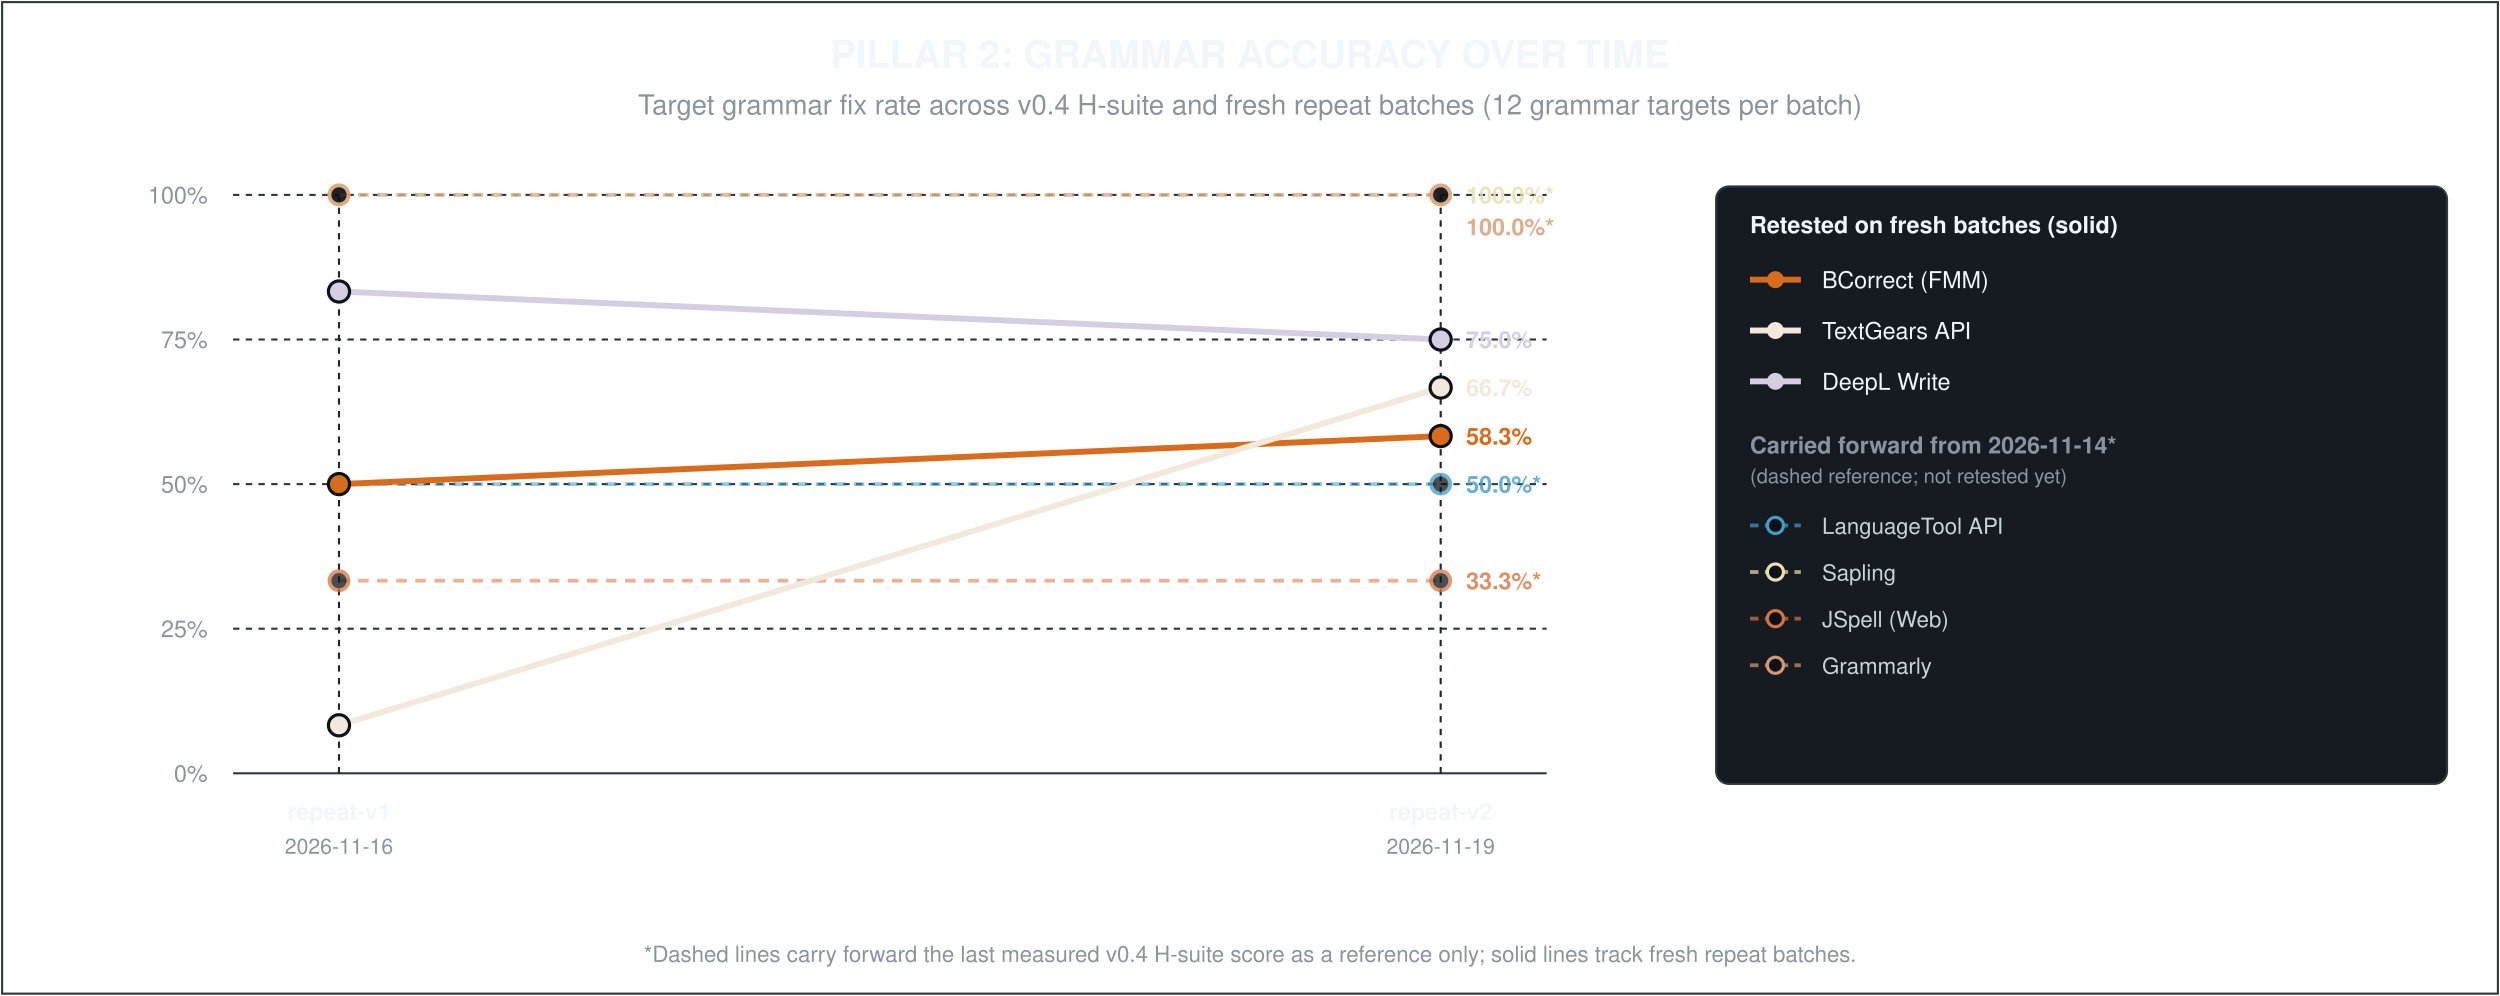
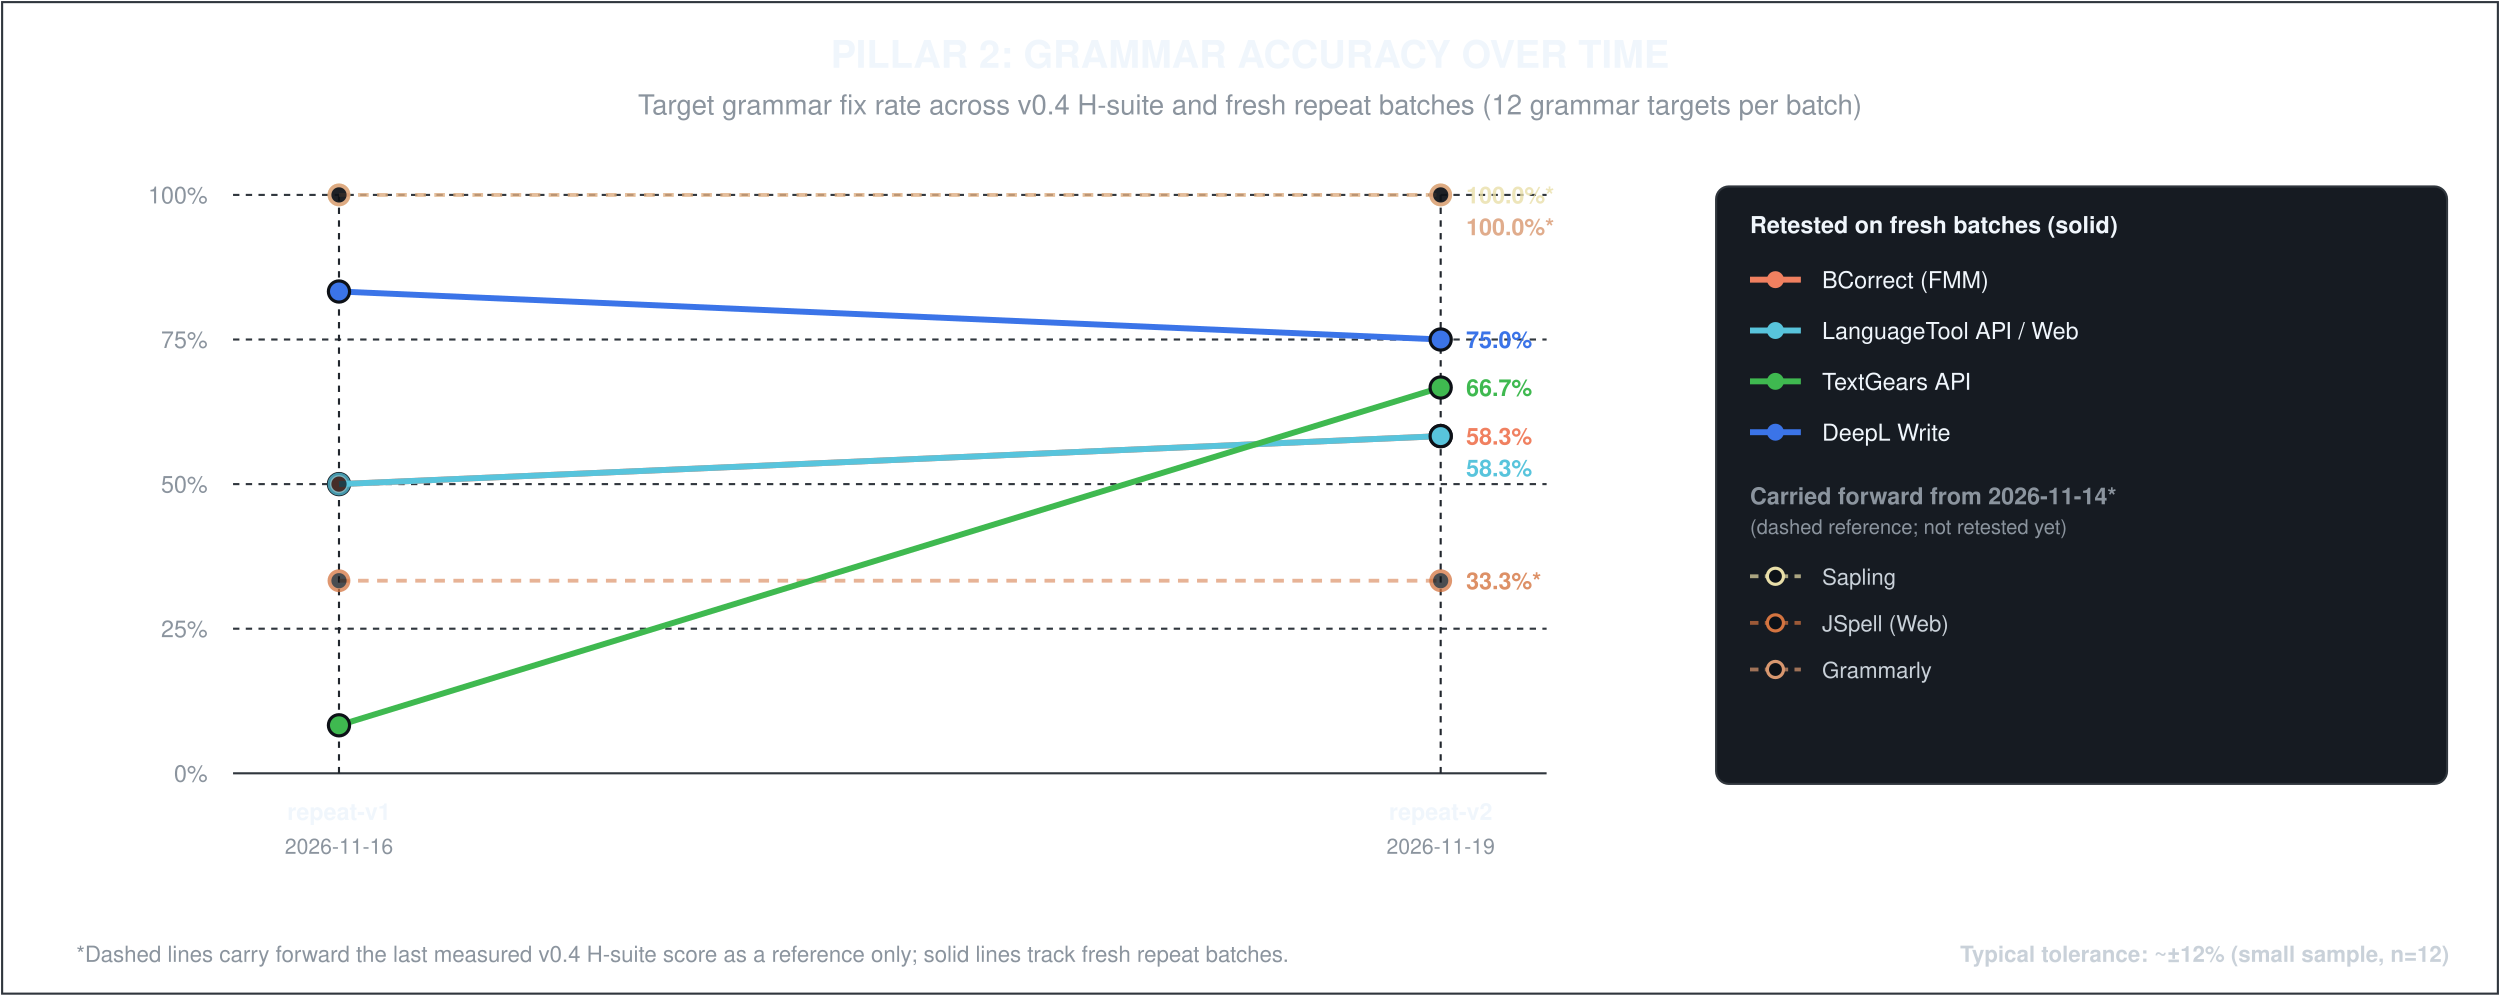
<svg xmlns="http://www.w3.org/2000/svg" viewBox="0 0 1180 470" style="background:#0d1117; font-family:-apple-system,BlinkMacSystemFont,'Segoe UI',Helvetica,Arial,sans-serif;">
  <rect x="1" y="1" width="1178" height="468" fill="none" stroke="#30363d" stroke-width="1" />
  <text x="590" y="32" fill="#f0f6fc" font-size="18" font-weight="700" text-anchor="middle">PILLAR 2: GRAMMAR ACCURACY OVER TIME</text>
  <text x="590" y="54" fill="#8b949e" font-size="13" text-anchor="middle">Target grammar fix rate across v0.4 H-suite and fresh repeat batches (12 grammar targets per batch)</text>
  <line x1="110" y1="365" x2="730" y2="365" stroke="#30363d" stroke-width="1" />
  <text x="98" y="369" fill="#8b949e" font-size="11" text-anchor="end">0%</text>
  <line x1="110" y1="296.75" x2="730" y2="296.75" stroke="#30363d" stroke-width="1" stroke-dasharray="3 3" />
  <text x="98" y="300.75" fill="#8b949e" font-size="11" text-anchor="end">25%</text>
  <line x1="110" y1="228.5" x2="730" y2="228.5" stroke="#30363d" stroke-width="1" stroke-dasharray="3 3" />
  <text x="98" y="232.5" fill="#8b949e" font-size="11" text-anchor="end">50%</text>
  <line x1="110" y1="160.25" x2="730" y2="160.25" stroke="#30363d" stroke-width="1" stroke-dasharray="3 3" />
  <text x="98" y="164.25" fill="#8b949e" font-size="11" text-anchor="end">75%</text>
  <line x1="110" y1="92" x2="730" y2="92" stroke="#30363d" stroke-width="1" stroke-dasharray="3 3" />
  <text x="98" y="96" fill="#8b949e" font-size="11" text-anchor="end">100%</text>
  <line x1="160" y1="92" x2="160" y2="365" stroke="#21262d" stroke-width="1" stroke-dasharray="3 3" />
  <text x="160" y="387" fill="#f0f6fc" font-size="11" font-weight="700" text-anchor="middle">repeat-v1</text>
  <text x="160" y="403" fill="#8b949e" font-size="10" text-anchor="middle">2026-11-16</text>
  <line x1="680" y1="92" x2="680" y2="365" stroke="#21262d" stroke-width="1" stroke-dasharray="3 3" />
  <text x="680" y="387" fill="#f0f6fc" font-size="11" font-weight="700" text-anchor="middle">repeat-v2</text>
  <text x="680" y="403" fill="#8b949e" font-size="10" text-anchor="middle">2026-11-19</text>
-   <line x1="160" y1="228.5" x2="680" y2="228.5" stroke="#409DC6" stroke-width="1.8" stroke-dasharray="5 4" opacity="0.55" />
-   <circle cx="160" cy="228.5" r="4.5" fill="#0d1117" stroke="#409DC6" stroke-width="1.8" opacity="0.75" />
-   <circle cx="680" cy="228.5" r="4.5" fill="#0d1117" stroke="#409DC6" stroke-width="1.8" opacity="0.75" />
-   <text x="692" y="232.5" fill="#409DC6" font-size="11" font-weight="700" opacity="0.8">50.0%*</text>
  <line x1="160" y1="92" x2="680" y2="92" stroke="#E9DFA9" stroke-width="1.8" stroke-dasharray="5 4" opacity="0.55" />
  <circle cx="160" cy="92" r="4.5" fill="#0d1117" stroke="#E9DFA9" stroke-width="1.8" opacity="0.75" />
  <circle cx="680" cy="92" r="4.5" fill="#0d1117" stroke="#E9DFA9" stroke-width="1.8" opacity="0.75" />
  <text x="692" y="96" fill="#E9DFA9" font-size="11" font-weight="700" opacity="0.8">100.0%*</text>
  <line x1="160" y1="274.091" x2="680" y2="274.091" stroke="#D47440" stroke-width="1.8" stroke-dasharray="5 4" opacity="0.55" />
  <circle cx="160" cy="274.091" r="4.5" fill="#0d1117" stroke="#D47440" stroke-width="1.8" opacity="0.75" />
  <circle cx="680" cy="274.091" r="4.5" fill="#0d1117" stroke="#D47440" stroke-width="1.8" opacity="0.75" />
  <text x="692" y="278.091" fill="#D47440" font-size="11" font-weight="700" opacity="0.8">33.3%*</text>
  <line x1="160" y1="92" x2="680" y2="92" stroke="#D8976F" stroke-width="1.8" stroke-dasharray="5 4" opacity="0.55" />
  <circle cx="160" cy="92" r="4.5" fill="#0d1117" stroke="#D8976F" stroke-width="1.8" opacity="0.75" />
  <circle cx="680" cy="92" r="4.5" fill="#0d1117" stroke="#D8976F" stroke-width="1.8" opacity="0.75" />
  <text x="692" y="111" fill="#D8976F" font-size="11" font-weight="700" opacity="0.8">100.0%*</text>
-   <line x1="160" y1="228.5" x2="680" y2="205.841" stroke="#D86C1C" stroke-width="2.8" />
-   <circle cx="160" cy="228.5" r="5" fill="#D86C1C" stroke="#0d1117" stroke-width="1.5" />
-   <circle cx="680" cy="205.841" r="5" fill="#D86C1C" stroke="#0d1117" stroke-width="1.5" />
-   <text x="692" y="209.841" fill="#D86C1C" font-size="11" font-weight="700">58.3%</text>
-   <line x1="160" y1="342.341" x2="680" y2="182.909" stroke="#F2E8DB" stroke-width="2.8" />
-   <circle cx="160" cy="342.341" r="5" fill="#F2E8DB" stroke="#0d1117" stroke-width="1.5" />
-   <circle cx="680" cy="182.909" r="5" fill="#F2E8DB" stroke="#0d1117" stroke-width="1.5" />
-   <text x="692" y="186.909" fill="#F2E8DB" font-size="11" font-weight="700">66.7%</text>
-   <line x1="160" y1="137.591" x2="680" y2="160.25" stroke="#D5CDE1" stroke-width="2.8" />
-   <circle cx="160" cy="137.591" r="5" fill="#D5CDE1" stroke="#0d1117" stroke-width="1.5" />
-   <circle cx="680" cy="160.25" r="5" fill="#D5CDE1" stroke="#0d1117" stroke-width="1.5" />
-   <text x="692" y="164.25" fill="#D5CDE1" font-size="11" font-weight="700">75.0%</text>
+   <line x1="160" y1="228.5" x2="680" y2="205.841" stroke="#F08060" stroke-width="2.8" />
+   <circle cx="160" cy="228.5" r="5" fill="#F08060" stroke="#0d1117" stroke-width="1.5" />
+   <circle cx="680" cy="205.841" r="5" fill="#F08060" stroke="#0d1117" stroke-width="1.5" />
+   <text x="692" y="209.841" fill="#F08060" font-size="11" font-weight="700">58.3%</text>
+   <line x1="160" y1="228.5" x2="680" y2="205.841" stroke="#58C4DC" stroke-width="2.8" />
+   <circle cx="160" cy="228.5" r="4.5" fill="#0d1117" stroke="#58C4DC" stroke-width="1.8" opacity="0.75" />
+   <circle cx="680" cy="205.841" r="5" fill="#58C4DC" stroke="#0d1117" stroke-width="1.5" />
+   <text x="692" y="224.841" fill="#58C4DC" font-size="11" font-weight="700">58.3%</text>
+   <line x1="160" y1="342.341" x2="680" y2="182.909" stroke="#3FB950" stroke-width="2.8" />
+   <circle cx="160" cy="342.341" r="5" fill="#3FB950" stroke="#0d1117" stroke-width="1.5" />
+   <circle cx="680" cy="182.909" r="5" fill="#3FB950" stroke="#0d1117" stroke-width="1.5" />
+   <text x="692" y="186.909" fill="#3FB950" font-size="11" font-weight="700">66.7%</text>
+   <line x1="160" y1="137.591" x2="680" y2="160.25" stroke="#3B74E8" stroke-width="2.8" />
+   <circle cx="160" cy="137.591" r="5" fill="#3B74E8" stroke="#0d1117" stroke-width="1.5" />
+   <circle cx="680" cy="160.25" r="5" fill="#3B74E8" stroke="#0d1117" stroke-width="1.5" />
+   <text x="692" y="164.25" fill="#3B74E8" font-size="11" font-weight="700">75.0%</text>
  <rect x="810" y="88" width="345" height="282" rx="6" fill="#161b22" stroke="#30363d" stroke-width="1" />
  <text x="826" y="110" fill="#f0f6fc" font-size="11" font-weight="700">Retested on fresh batches (solid)</text>
-   <line x1="826" y1="132" x2="850" y2="132" stroke="#D86C1C" stroke-width="2.8" />
-   <circle cx="838" cy="132" r="4" fill="#D86C1C" />
+   <line x1="826" y1="132" x2="850" y2="132" stroke="#F08060" stroke-width="2.8" />
+   <circle cx="838" cy="132" r="4" fill="#F08060" />
  <text x="860" y="136" fill="#f0f6fc" font-size="11">BCorrect (FMM)</text>
-   <line x1="826" y1="156" x2="850" y2="156" stroke="#F2E8DB" stroke-width="2.8" />
-   <circle cx="838" cy="156" r="4" fill="#F2E8DB" />
-   <text x="860" y="160" fill="#f0f6fc" font-size="11">TextGears API</text>
-   <line x1="826" y1="180" x2="850" y2="180" stroke="#D5CDE1" stroke-width="2.8" />
-   <circle cx="838" cy="180" r="4" fill="#D5CDE1" />
-   <text x="860" y="184" fill="#f0f6fc" font-size="11">DeepL Write</text>
-   <text x="826" y="214" fill="#8b949e" font-size="11" font-weight="700">Carried forward from 2026-11-14*</text>
-   <text x="826" y="228" fill="#8b949e" font-size="9.5">(dashed reference; not retested yet)</text>
-   <line x1="826" y1="248" x2="850" y2="248" stroke="#409DC6" stroke-width="1.8" stroke-dasharray="4 3" opacity="0.7" />
-   <circle cx="838" cy="248" r="3.8" fill="#0d1117" stroke="#409DC6" stroke-width="1.5" />
-   <text x="860" y="252" fill="#c9d1d9" font-size="10.5">LanguageTool API</text>
-   <line x1="826" y1="270" x2="850" y2="270" stroke="#E9DFA9" stroke-width="1.8" stroke-dasharray="4 3" opacity="0.7" />
-   <circle cx="838" cy="270" r="3.8" fill="#0d1117" stroke="#E9DFA9" stroke-width="1.5" />
-   <text x="860" y="274" fill="#c9d1d9" font-size="10.5">Sapling</text>
-   <line x1="826" y1="292" x2="850" y2="292" stroke="#D47440" stroke-width="1.8" stroke-dasharray="4 3" opacity="0.7" />
-   <circle cx="838" cy="292" r="3.8" fill="#0d1117" stroke="#D47440" stroke-width="1.5" />
-   <text x="860" y="296" fill="#c9d1d9" font-size="10.5">JSpell (Web)</text>
-   <line x1="826" y1="314" x2="850" y2="314" stroke="#D8976F" stroke-width="1.8" stroke-dasharray="4 3" opacity="0.7" />
-   <circle cx="838" cy="314" r="3.8" fill="#0d1117" stroke="#D8976F" stroke-width="1.5" />
-   <text x="860" y="318" fill="#c9d1d9" font-size="10.5">Grammarly</text>
-   <text x="590" y="454" fill="#8b949e" font-size="10.5" text-anchor="middle">*Dashed lines carry forward the last measured v0.4 H-suite score as a reference only; solid lines track fresh repeat batches.</text>
+   <line x1="826" y1="156" x2="850" y2="156" stroke="#58C4DC" stroke-width="2.8" />
+   <circle cx="838" cy="156" r="4" fill="#58C4DC" />
+   <text x="860" y="160" fill="#f0f6fc" font-size="11">LanguageTool API / Web</text>
+   <line x1="826" y1="180" x2="850" y2="180" stroke="#3FB950" stroke-width="2.8" />
+   <circle cx="838" cy="180" r="4" fill="#3FB950" />
+   <text x="860" y="184" fill="#f0f6fc" font-size="11">TextGears API</text>
+   <line x1="826" y1="204" x2="850" y2="204" stroke="#3B74E8" stroke-width="2.8" />
+   <circle cx="838" cy="204" r="4" fill="#3B74E8" />
+   <text x="860" y="208" fill="#f0f6fc" font-size="11">DeepL Write</text>
+   <text x="826" y="238" fill="#8b949e" font-size="11" font-weight="700">Carried forward from 2026-11-14*</text>
+   <text x="826" y="252" fill="#8b949e" font-size="9.5">(dashed reference; not retested yet)</text>
+   <line x1="826" y1="272" x2="850" y2="272" stroke="#E9DFA9" stroke-width="1.8" stroke-dasharray="4 3" opacity="0.7" />
+   <circle cx="838" cy="272" r="3.8" fill="#0d1117" stroke="#E9DFA9" stroke-width="1.5" />
+   <text x="860" y="276" fill="#c9d1d9" font-size="10.5">Sapling</text>
+   <line x1="826" y1="294" x2="850" y2="294" stroke="#D47440" stroke-width="1.8" stroke-dasharray="4 3" opacity="0.7" />
+   <circle cx="838" cy="294" r="3.8" fill="#0d1117" stroke="#D47440" stroke-width="1.5" />
+   <text x="860" y="298" fill="#c9d1d9" font-size="10.5">JSpell (Web)</text>
+   <line x1="826" y1="316" x2="850" y2="316" stroke="#D8976F" stroke-width="1.8" stroke-dasharray="4 3" opacity="0.7" />
+   <circle cx="838" cy="316" r="3.8" fill="#0d1117" stroke="#D8976F" stroke-width="1.5" />
+   <text x="860" y="320" fill="#c9d1d9" font-size="10.5">Grammarly</text>
+   <text x="36" y="454" fill="#8b949e" font-size="10.5" text-anchor="start">*Dashed lines carry forward the last measured v0.4 H-suite score as a reference only; solid lines track fresh repeat batches.</text>
+   <text x="1156" y="454" fill="#c9d1d9" font-size="10.5" font-weight="600" text-anchor="end">Typical tolerance: ~±12% (small sample, n=12)</text>
</svg>
